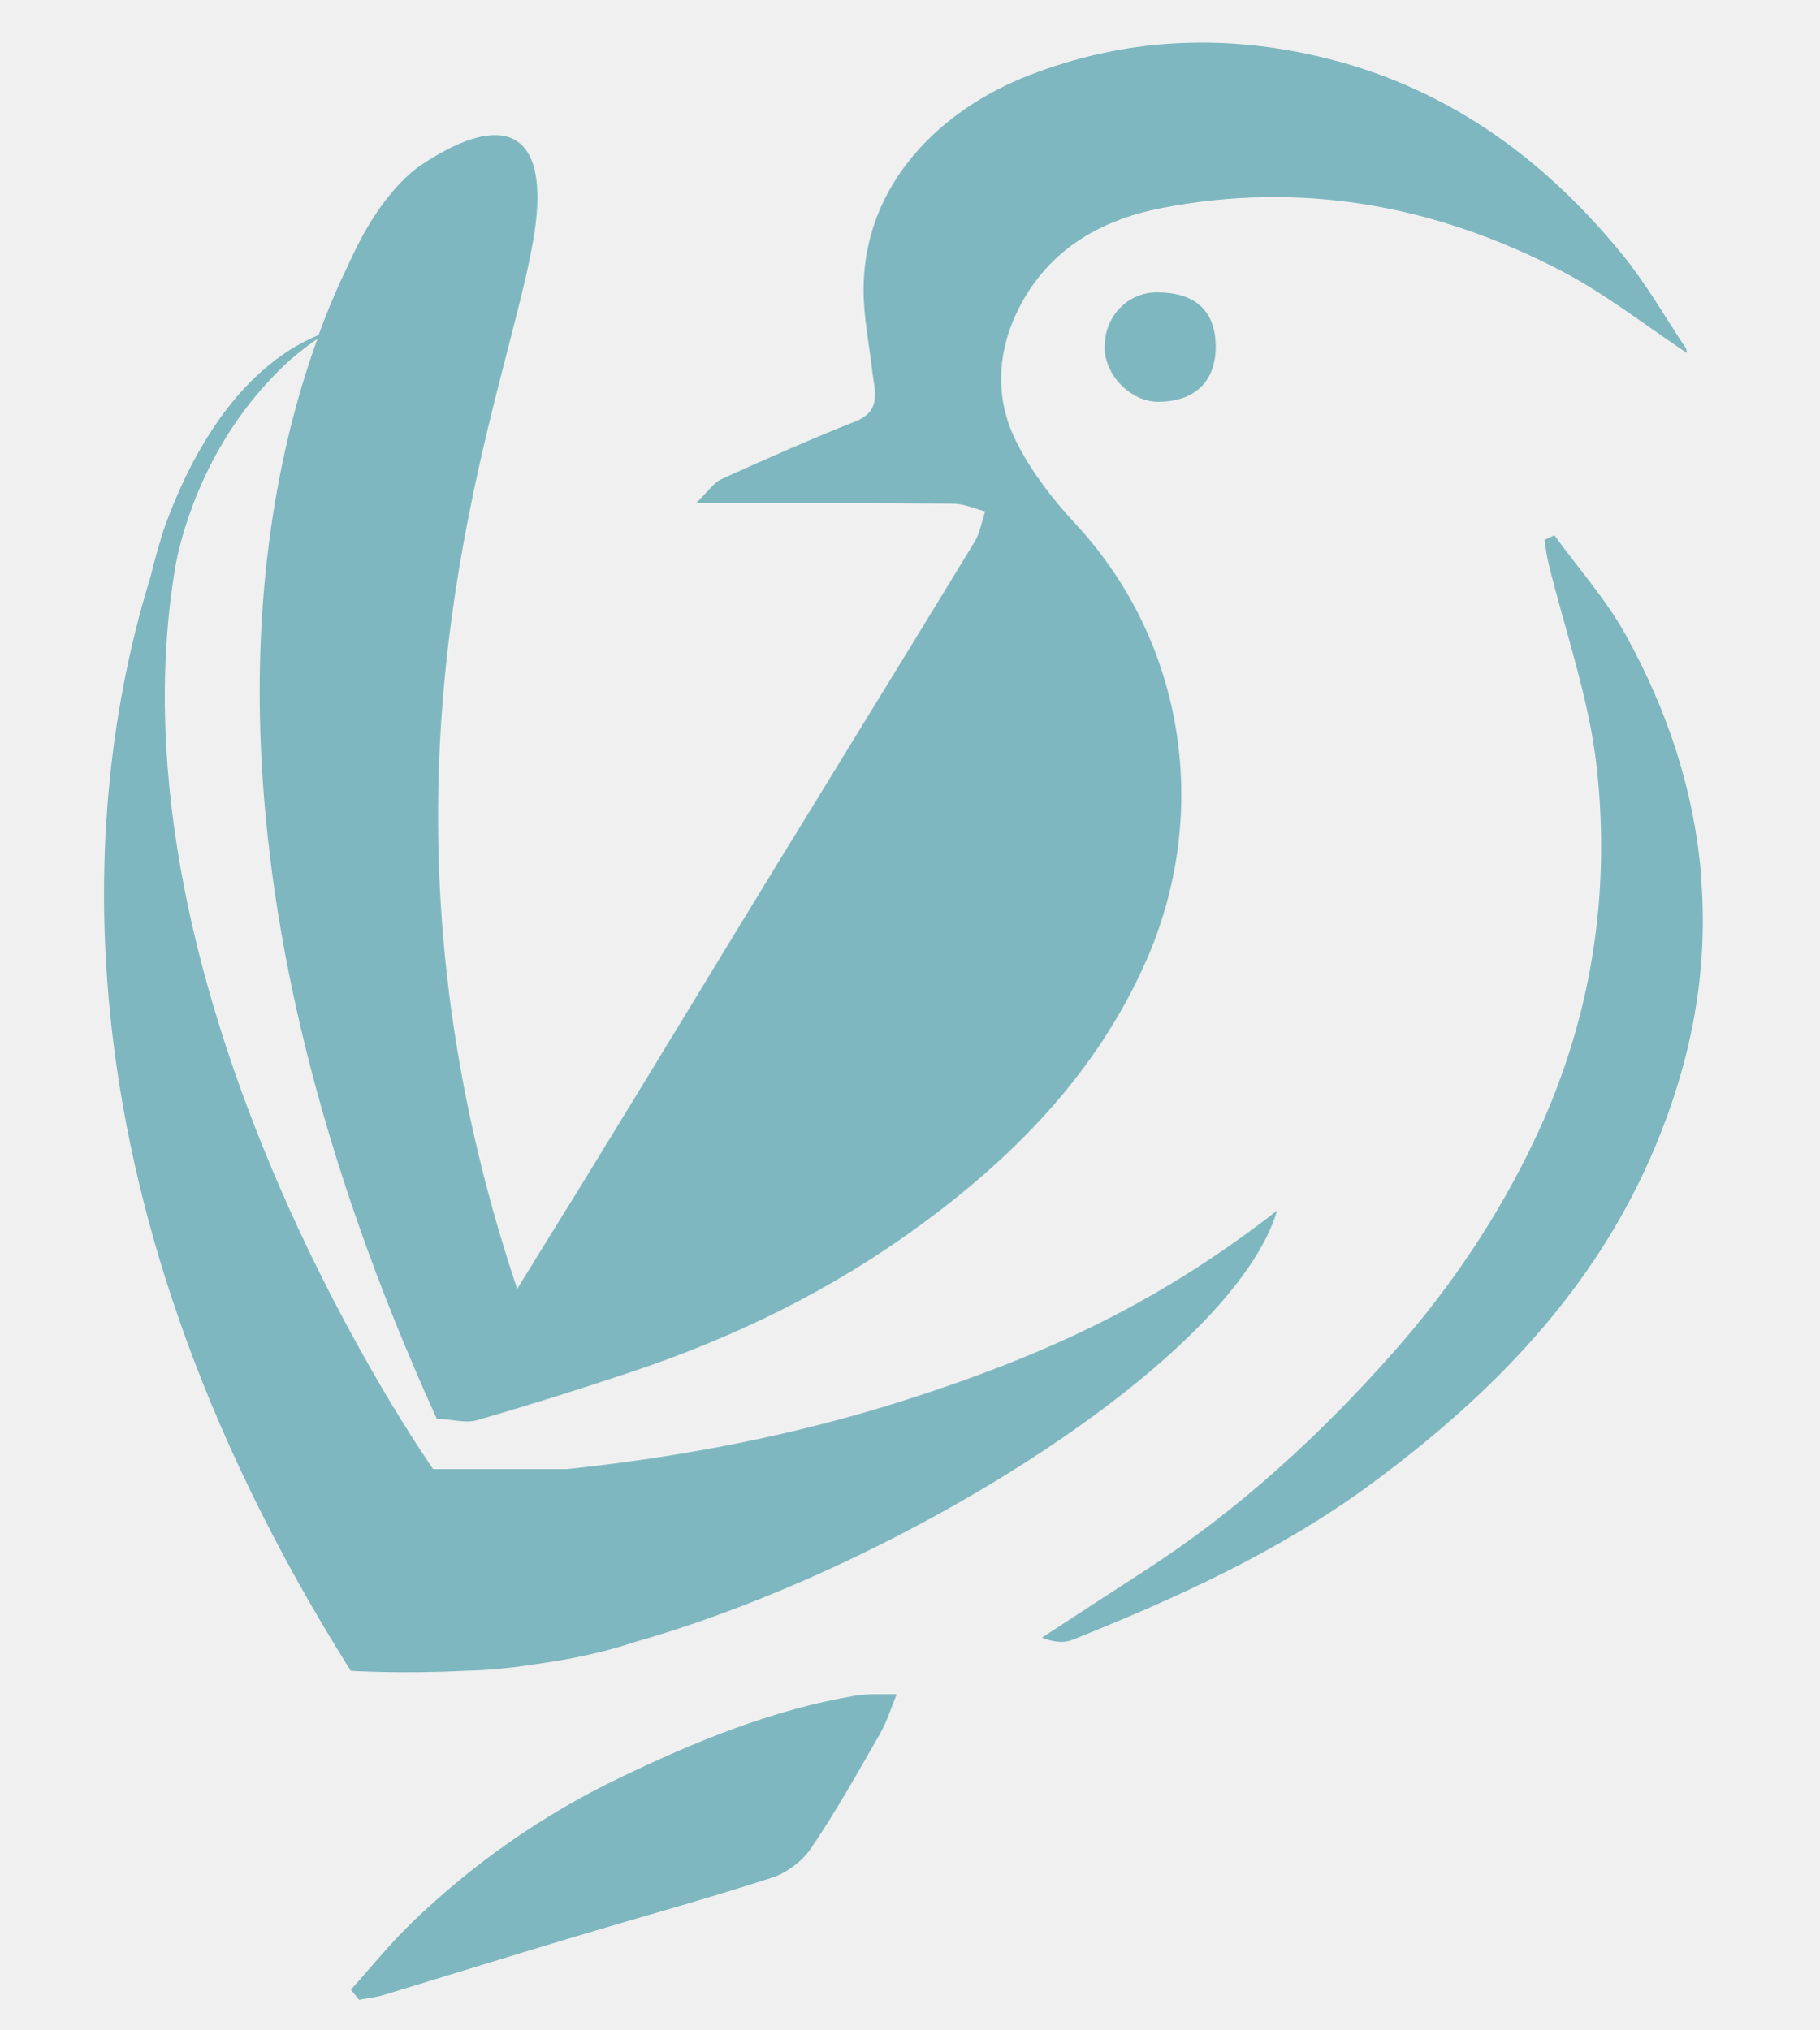
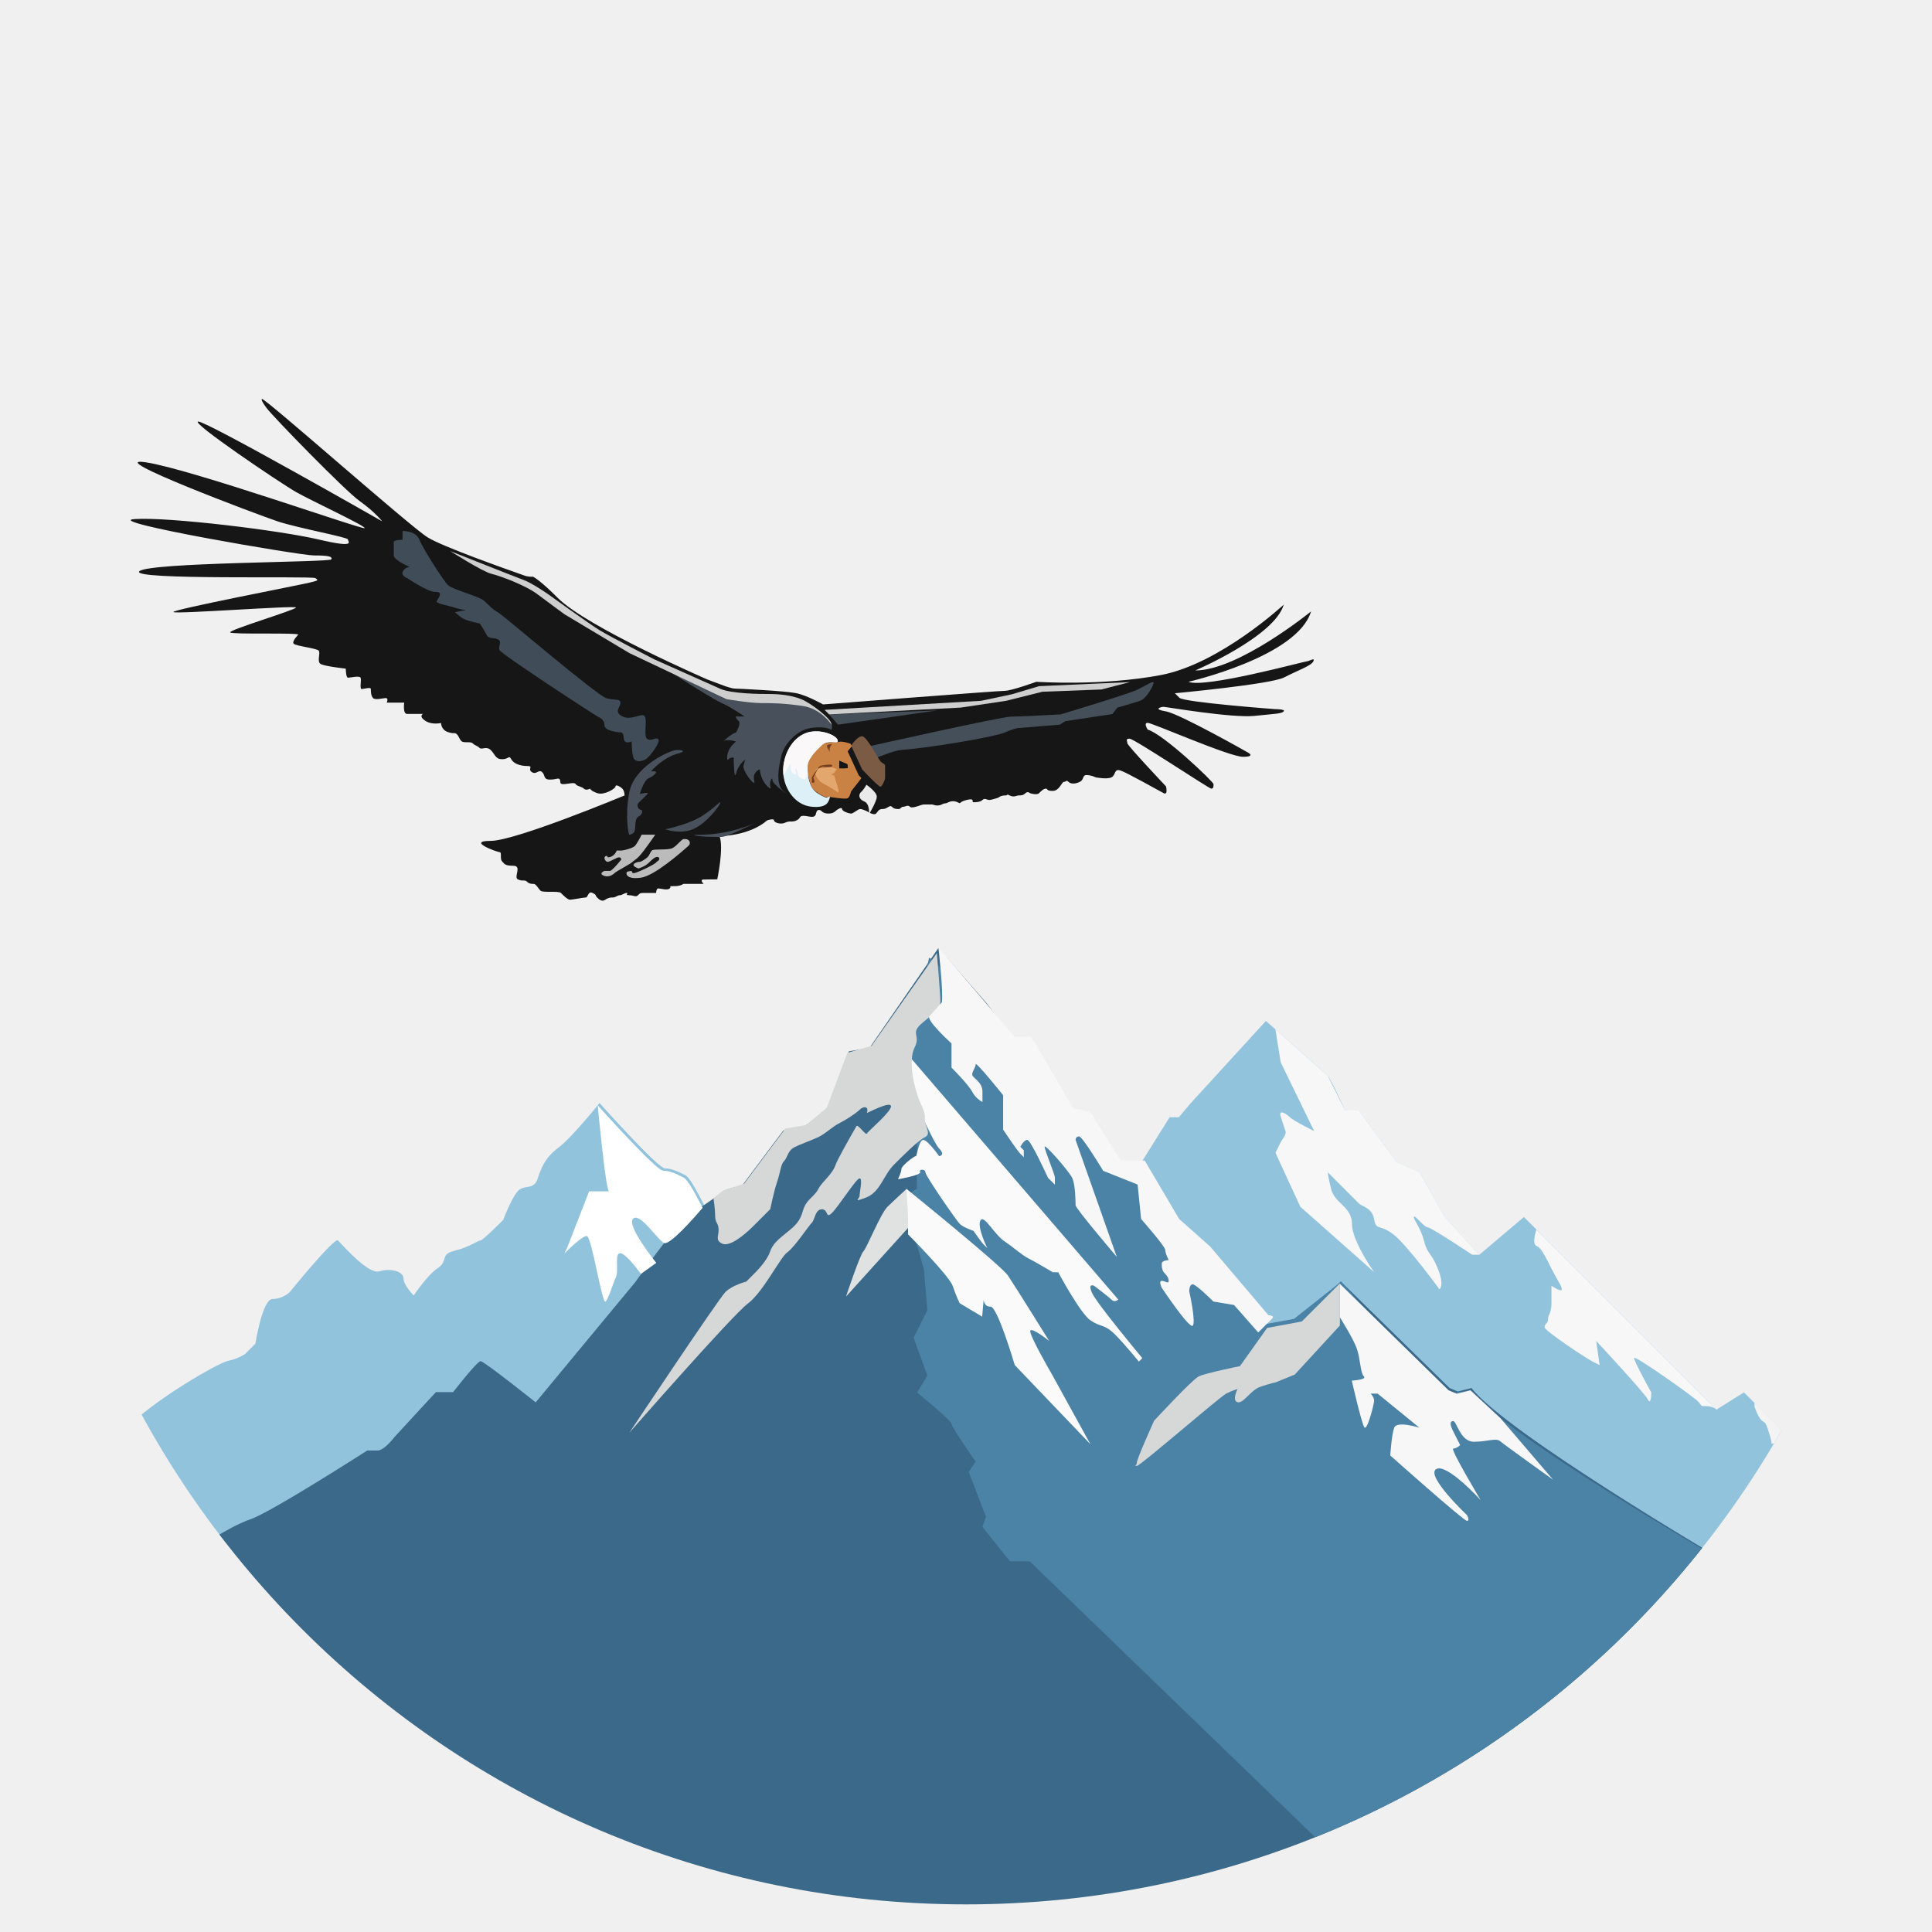
- <svg xmlns="http://www.w3.org/2000/svg" viewBox="190 80 130 145">
-   <g fill="#7eb7c0">
-     <path d="M311.57,142.85c-.48-6.26-2.42-12.07-5.42-17.49-1.4-2.53-3.38-4.75-5.09-7.11-.24.11-.48.22-.71.33.09.54.15,1.1.28,1.63,1.18,4.85,2.9,9.65,3.45,14.57,1.02,9.16-.39,18.11-4.36,26.51-2.61,5.54-6,10.61-10.05,15.21-5.29,6-11.13,11.38-17.88,15.74-2.45,1.58-4.89,3.18-7.34,4.78.81.33,1.57.41,2.2.15,7.51-3.02,14.85-6.35,21.41-11.2,8.65-6.4,15.94-13.87,20.18-23.98,2.58-6.14,3.82-12.45,3.31-19.13Z" />
-     <path d="M251.09,201.17c-5.95,1.01-11.48,3.3-16.86,5.89-5.45,2.62-10.41,6.09-14.78,10.3-1.56,1.5-2.93,3.21-4.38,4.82.2.24.39.48.59.72.6-.12,1.22-.18,1.81-.36,4.48-1.36,8.95-2.75,13.44-4.1,4.73-1.42,9.5-2.73,14.2-4.25,1.07-.34,2.19-1.17,2.82-2.09,1.79-2.65,3.36-5.44,4.95-8.22.5-.88.8-1.87,1.19-2.82-.99.03-2-.06-2.96.11Z" />
-     <path d="M268.92,104.89c.06,2,1.92,3.84,3.86,3.82,2.64-.02,4.13-1.5,4.08-4.06-.05-2.45-1.47-3.74-4.14-3.76-2.17-.02-3.86,1.76-3.79,4Z" />
-     <path d="M310.47,104.91c-1.52-2.28-2.88-4.68-4.61-6.79-5.72-6.99-12.75-12.03-21.7-14.1-7.02-1.62-13.88-1.26-20.64,1.36-6.22,2.41-11.8,7.7-11.82,15.29,0,1.97.4,3.94.63,5.91.17,1.39.68,2.78-1.23,3.54-3.22,1.28-6.39,2.68-9.54,4.11-.58.26-.98.9-1.83,1.73,6.57,0,12.47-.02,18.37.03.76,0,1.53.36,2.29.55-.25.74-.37,1.55-.77,2.2-4.74,7.79-9.53,15.55-14.29,23.33-4.58,7.49-9.12,15.01-13.72,22.49-1.54,2.5-3.09,5-4.66,7.54-10.16-30.29-4.22-53.37-.66-67.19,1.04-4.05,1.87-7.25,2.06-9.69.22-2.83-.34-4.61-1.67-5.28-1.9-.96-4.9.68-6.88,2.05-1,.77-2.76,2.48-4.41,5.86-.18.36-.35.73-.52,1.1-.68,1.39-1.4,3.05-2.11,4.99-6.05,2.51-9.4,9.23-11.04,13.84-.33,1.02-.65,2.15-.96,3.41-4.56,14.75-7.87,43,14.3,78.2,0,0,3.55.24,8.15,0,1.62-.03,3.36-.2,5.18-.49,2.38-.33,4.79-.83,6.98-1.57,0,0,0,0,0,0,19.03-5.4,42.73-20.26,45.88-30.83-8.81,6.9-17.31,10.59-26.64,13.57-7.84,2.5-15.92,4.05-24.12,4.91h-9.54s-23.77-33.68-18.38-64.73c.49-2.47,2.31-9.23,8.17-14.54.77-.66,1.43-1.15,1.94-1.5-4.82,13.3-8.78,39.09,8.52,77.16,1.13.06,2.06.34,2.85.12,3.63-1.04,7.23-2.18,10.81-3.37,7.54-2.5,14.61-5.94,21.03-10.67,6.76-4.98,12.45-10.85,15.93-18.63,4.67-10.42,3.01-22.79-4.99-31.4-1.64-1.76-3.16-3.75-4.23-5.88-1.46-2.92-1.4-6.1,0-9.11,2.05-4.39,5.81-6.66,10.33-7.55,10.03-1.97,19.59-.22,28.58,4.45,3.19,1.66,6.06,3.93,9,5.88,0,.05.03-.15-.05-.28Z" />
+ <svg xmlns="http://www.w3.org/2000/svg" id="Capa_1" data-name="Capa 1" viewBox="0 0 128 128">
+   <defs>
+     <style>
+       .cls-1 {
+         fill: #fafafa;
+       }
+ 
+       .cls-2 {
+         fill: #f8f7f7;
+       }
+ 
+       .cls-3 {
+         fill: #cfcece;
+       }
+ 
+       .cls-4 {
+         fill: #141414;
+       }
+ 
+       .cls-5 {
+         fill: #fff;
+       }
+ 
+       .cls-6 {
+         fill: #49515c;
+       }
+ 
+       .cls-7 {
+         fill: #e3a66d;
+       }
+ 
+       .cls-7, .cls-8, .cls-9, .cls-10, .cls-11, .cls-12, .cls-13, .cls-14, .cls-15, .cls-16 {
+         isolation: isolate;
+       }
+ 
+       .cls-8 {
+         fill: #3b698a;
+       }
+ 
+       .cls-17 {
+         fill: none;
+       }
+ 
+       .cls-9 {
+         fill: #7b5b43;
+       }
+ 
+       .cls-10, .cls-18 {
+         fill: #743e20;
+       }
+ 
+       .cls-11 {
+         fill: #c98144;
+       }
+ 
+       .cls-19 {
+         fill: #eaeaea;
+       }
+ 
+       .cls-20 {
+         fill: #d6d7d7;
+       }
+ 
+       .cls-21 {
+         fill: #454f5a;
+       }
+ 
+       .cls-22 {
+         fill: #404d58;
+       }
+ 
+       .cls-13 {
+         fill: #4b83a7;
+       }
+ 
+       .cls-23 {
+         fill: #e0e2e1;
+       }
+ 
+       .cls-24 {
+         fill: #faf8f8;
+       }
+ 
+       .cls-14 {
+         fill: #92c3dc;
+       }
+ 
+       .cls-15 {
+         fill: #47505b;
+       }
+ 
+       .cls-25 {
+         fill: #ddf0f7;
+       }
+ 
+       .cls-26 {
+         fill: #161617;
+       }
+ 
+       .cls-27 {
+         fill: #bcbbbb;
+       }
+ 
+       .cls-28 {
+         clip-path: url(#clippath);
+       }
+ 
+       .cls-29 {
+         fill: #f4f3f4;
+       }
+ 
+       .cls-16 {
+         fill: #414c5c;
+       }
+     </style>
+     <clipPath id="clippath">
+       <circle class="cls-17" cx="64" cy="64" r="62.17" />
+     </clipPath>
+   </defs>
+   <g>
+     <path class="cls-16" d="M39.24,53.98s-6.22,1.73-6.17,2.02c.06.35.25.58.53.47s5.64-2.48,5.64-2.48Z" />
+     <path class="cls-16" d="M39.45,54.39s-5.69,2.29-5.7,2.5-.13.43.38.32,5.32-2.82,5.32-2.82Z" />
+     <path class="cls-16" d="M39.45,54.94l-4.57,2.55s-.21.64,0,.58,4.57-3.13,4.57-3.13Z" />
+     <path class="cls-16" d="M39.54,55.81s-3.7,2.44-3.7,2.54-.15.4.15.4,3.55-2.94,3.55-2.94Z" />
+     <path class="cls-16" d="M46.36,56.05s-.75,1.84-.75,2.05.38.08.38.08l.38-2.13Z" />
+     <path class="cls-16" d="M47.1,56.05s-.58,1.8-.43,1.8.26.3.43,0,0-1.8,0-1.8Z" />
+     <g>
+       <path class="cls-26" d="M35.31,38.22c-.19-.01-.39-.02-.57-.09-1.42-.5-5.43-1.92-6.41-2.53-1.2-.75-10.52-9.02-10.97-9.17,0,0-.15,0,.3.6s5.18,5.46,6.16,6.16c1.05.75,1.5,1.35,1.5,1.35,0,0-11.58-6.61-12.18-6.61s5.41,4.06,6.46,4.66c1.05.6,4.62,2.25,4.56,2.4s-11.48-3.9-14.49-4.36c-3.01-.45,7.37,3.46,8.72,3.91,1.35.45,4.66,1.05,4.66,1.2s.6.6-1.95,0c-2.56-.6-9.92-1.5-12.18-1.35-2.25.15,10.97,2.41,11.88,2.41s1.25.06,1.15.26-12.12.19-12.72.79c-.6.6,11.44.3,11.66.45s.22.15-.38.3-9.17,1.8-9.02,1.95,8.12-.45,8.12-.3-4.51,1.5-4.36,1.65,4.51,0,4.51.15c0,0-.45.45-.3.6s1.5.3,1.65.45-.15.75.15.9,1.65.3,1.65.3c0,0,0,.6.15.6s.76-.15.83,0-.08.75.07.75.61-.15.61,0,0,.45.15.6.64,0,.84,0,.06.3.06.3h1.16s-.11.75.19.75h1.05s-.3.15.15.45,1.05.15,1.05.15c0,0,0,.45.45.6s.45,0,.6.15.15.3.3.45.6,0,.75.15.3.15.45.3.45-.15.75.15.3.6.75.6.44-.3.6,0,.61.45,1.06.45,0,.19.3.4.45-.2.68,0,.07.5.52.5.58-.15.66,0-.06.3.24.3.72-.15.81,0,.39.15.54.3.42,0,.42,0c0,0,.03.15.48.3s1.2-.3,1.2-.45.3,0,.45.15.15.45.15.45c0,0-7.22,3.01-8.87,3.01s.45.75.6.75,0,.45.15.6.15.3.75.3,0,.75.3.9.45,0,.6.15.3.15.45.15.3.3.45.45,1.2,0,1.35.15.45.45.6.45.9-.15,1.05-.15.15-.45.45-.3.15.15.3.3.32.3.54.15.37-.15.52-.15.3-.15.45-.15.3-.15.45-.15-.15.15.15.15.45.15.6,0,.15-.15.45-.15h.75s0-.3.15-.3.6.15.75,0-.15-.15.3-.15.6-.15.6-.15h1.35s-.3-.28,0-.29.9-.01.9-.01c0,0,.45-2.1.15-2.86,0,0,1.95,0,3.16-1.05,0,0,.45-.15.45,0s.45.3.75.15.45,0,.75-.15.15-.3.45-.3c.38,0,.76.24.84-.18.04-.22.21-.28.37-.12q.15.15.45.15t.45-.15c.15-.15.45-.3.45-.15s.45.3.6.3.45-.3.6-.3.45.15.45.15c0,0,.45.3.6.15s.15-.3.45-.3.45-.3.6-.15.3.15.45.15.15-.15.3-.15.3-.15.45,0,.75-.15.9-.15h.6s.3.15.6,0,.15,0,.45-.15c.19-.09.41-.09.6,0,.3.15,0,0,.6-.15s.3.15.45.15.45,0,.6-.15.3,0,.45,0,.6-.15.6-.15c0,0,.15-.15.45-.15s0-.15.3,0,.45,0,.6,0,.3,0,.45-.15.3,0,.3,0c0,0,.45.15.6,0s.3-.3.45-.3,0,.15.45.15.6-.6.75-.6.15-.15.3,0,.45.15.75,0,.15-.45.45-.45.6.15.6.15c0,0,.75.15,1.05,0s.15-.6.6-.45,2.56,1.35,2.86,1.5.15-.45.15-.45c0,0-2.56-2.71-2.56-2.86s-.15-.3.15-.3,5.26,3.31,5.41,3.31.15-.15.15-.3-3.31-3.31-4.36-3.61c0,0-.3-.45,0-.45s5.41,2.25,6.31,2.25.3-.3.3-.3c0,0-4.51-2.56-5.41-2.71-.9-.15-.3-.3-.15-.3s4.51.75,6.01.6c1.5-.15,1.8-.15,1.95-.3s-.6-.15-.6-.15c0,0-6.01-.45-6.31-.75l-.3-.3s6.35-.59,7.24-1.05c.88-.46,1.78-.76,1.93-1.06.15-.3-.3,0-.45,0s-6.76,1.8-7.82,1.35c0,0,7.22-1.65,8.12-4.66,0,0-4.81,3.91-7.67,3.91,0,0,5.26-2.25,5.86-4.36,0,0-4.21,3.91-8.12,4.66-3.91.75-8.27.45-8.27.45,0,0-1.65.6-2.1.6s-12.03.9-12.03.9c0,0-1.05-.6-1.8-.75s-3.91-.3-4.06-.3-.6-.15-.6-.15l-1.2-.45s-7.97-3.46-9.92-5.41c-1.05-1.05-1.6-1.43-1.74-1.44Z" />
+       <path class="cls-22" d="M26.67,35.75v-.57s.87-.03,1.11.57c.24.6,1.59,2.71,1.89,3.01s2.1.75,2.41,1.05.6.6.9.75,6.61,5.56,7.22,5.71.9,0,.9.3-.45.6.15.9c.6.3,1.29-.3,1.47,0s-.12,1.35.18,1.5.52-.15.71,0-.56,1.2-.86,1.35-.52.15-.71,0-.19-1.2-.19-1.2c0,0-.3.15-.45,0s0-.6-.3-.6-1.05-.15-1.05-.45-.15-.45-.45-.6-6.41-4.15-6.51-4.4.2-.56-.1-.71-.6,0-.75-.3-.45-.75-.45-.75c0,0-.75-.15-1.05-.3s-.6-.45-.6-.45l.75-.15s-.3,0-.75-.15-1.32-.27-1.2-.45c.3-.45.3-.6-.15-.6s-1.8-.9-1.8-.9c0,0-.45-.16-.3-.45s.45-.3.45-.3c0,0-1.05-.45-1.05-.75v-.9c0-.15.6-.15.6-.15Z" />
+       <g id="piernas" class="cls-12">
+         <path class="cls-6" d="M41.7,55.3s.15,0,.3-.15,0-.9.3-1.05.3-.45.15-.45-.3-.3-.15-.45l.6-.6c.15-.15-.51,0-.51,0,0,0,.25-.9.6-1.05s.65-.45.35-.45h-.21s.8-.94,1.86-1.2c.6-.15,0-.3-.45-.15s-2.56,1.09-2.86,2.8c-.3,1.71,0,2.76,0,2.76Z" />
+         <path class="cls-6" d="M44.08,54.94s1.63-.32,2.56-.96,1.08-.94,1.08-.79-.93,1.39-1.82,1.75c-.89.36-1.82,0-1.82,0Z" />
+         <path class="cls-6" d="M45.99,55.3s1.88.15,3.98-.75c0,0-1.78.9-2.17.9s-1.74,0-1.81-.15Z" />
+       </g>
+       <path id="lomo" class="cls-15" d="M55.09,48.37s-.31-.29-1.36-.14-1.8,1.2-1.95,1.8-.46,1.95.15,2.41-.75-.45-.75-.75-.26.15-.13.45-.64-.23-.71-1.17c0,0-.52.17-.37.74s-.81-.63-.71-1l.11-.38s-.45.3-.6.9-.16-1.05-.16-1.05c0,0-.29,0-.37.15s-.23-.6.52-1.2c0,0-.68-.23-.87.03,0,0,.44-.49.88-.64,0,0,.35-.6.17-.75s-.2-.3-.2-.3h.59s-.96-.66-1.45-.86-2.89-1.7-3.19-1.93,4.36,1.62,4.36,1.62l3.46.11s3.01.9,2.57,1.94Z" />
+       <g>
+         <path class="cls-25" d="M54.76,52.84s.29-.15.22,0-.07.75-1.27.6c-.86-.11-1.49-.83-1.73-1.68-.09-.33-.12-.69-.08-1.03.15-1.2.9-2.1,1.8-2.25s1.8.3,1.8.6-.6-.15-1.05.3-.97.9-.94,1.58c.03.68.18,1.28.64,1.58.45.3.6.3.6.3Z" />
+         <path class="cls-24" d="M52.36,50.61s-.05.53.26.68-.08-.53.11-.34c.19.19.04.34.19.49s.45.3.45.15c0-.08.1-.21.18-.31-.01-.1-.02-.2-.03-.31-.03-.68.48-1.12.94-1.58s1.05,0,1.05-.3-.9-.75-1.8-.6c-.9.15-1.65,1.05-1.8,2.25-.03.21-.02.43,0,.65l.45-.79Z" />
+       </g>
+       <g id="ala_der" data-name="ala der" class="cls-12">
+         <path class="cls-21" d="M57.64,49.43s8.72-1.95,9.32-1.95,3.31-.15,3.31-.15c0,0,4.51-1.35,5.11-1.65s1.05-.6,1.05-.45-.45,1.05-.9,1.2-1.5.45-1.5.45l-.33.43-3.13.47-.35.23-2.8.23s-.41.08-.8.27c-.7.33-5.36,1.08-6.88,1.17-.48.03-1.64.51-1.64.51l-.45-.75Z" />
+         <polygon class="cls-21" points="55.52 48.01 62.08 47.07 54.93 47.33 55.52 48.01" />
+       </g>
+       <path class="cls-3" d="M29.83,36.51s4.3,1.71,4.85,1.91c.56.2,1.61.93,1.61.93,0,0,2.72,1.97,3.46,2.42.75.45,3.59,1.91,3.59,1.91,0,0,3.62,1.61,4.37,1.95s2.71.35,3.31.35,1.41.08,2.06.34c.65.26,2.02,1.31,2.01,1.69,0,0-.68-1.06-1.92-1.24s-1.99-.19-2.75-.19-2.29-.26-2.29-.26l-6.43-3.05-4.28-2.56s-.98-.71-1.8-1.33-2.48-1.22-3.08-1.37-2.71-1.5-2.71-1.5Z" />
+       <polygon id="Iluminación" class="cls-3" points="54.63 47.03 65 46.43 67.03 46 68.84 45.46 74.86 45.19 72.97 45.68 69.06 45.83 66.66 46.43 63.65 46.88 54.93 47.33 54.63 47.03" />
+       <path class="cls-19" d="M57.4,51.99s.69.47.69.79-.52,1.17-.52,1.17c0,0,.08-.69-.31-.85s-.39-.47-.21-.63.35-.47.35-.47Z" />
+       <path class="cls-9" d="M56.39,49.4s.41-.63.73-.62,1.07,1.52,1.22,1.67.3.15.3.3v.79c0,.11-.19.59-.32.58s-1.2-1.14-1.2-1.14l-.73-1.58Z" />
+       <path class="cls-11" d="M56.34,49.27s-.63-.23-.86-.09c0,0-.78-.03-.95.13s-.97.85-1.02,1.41c-.05.56.19,1.38.37,1.57s.74.54.84.52.21,0,.23-.01,1.07.18,1.22.08.21-.44.21-.44l.61-.78.08-.11-.18-.19-.73-1.58.28-.35-.09-.15Z" />
+       <g>
+         <path class="cls-4" d="M55.61,50.41v.49s.58.03.56-.04-.03-.22-.03-.22l-.53-.23Z" />
+         <path class="cls-4" d="M55.61,50.41v.49s.14,0,.28,0c.15,0,.29,0,.28-.05-.03-.07-.03-.22-.03-.22l-.53-.23h0Z" />
+       </g>
+       <path class="cls-7" d="M54.18,50.86s-.28.21-.13.51.3.45.6.6.75.45.75.45c0,0,.16.15.16,0s-.3-1.05-.3-1.05l-.19-.04.19-.12.18-.25s-.38-.21-.66-.12-.6.03-.6.03Z" />
+       <path class="cls-10" d="M54.48,50.79s.63.11.66-.06-.78,0-.78,0c0,0-.14.11-.2.2s-.41.57-.38.63,0,.28,0,.28c0,0,.18.08.18-.07s-.08-.23-.08-.23l.3-.6.3-.15Z" />
+       <path class="cls-18" d="M55.14,49.3s-.14.12-.17.28.06.26.06.26c0,0-.24-.26-.24-.41s.35-.13.35-.13Z" />
+     </g>
+     <g id="patas">
+       <path class="cls-27" d="M43.36,55.3h-.85s-.3.6-.45.75-.75.3-.9.3h-.3s-.15.45-.6.45c0,0,0-.15-.15-.07s0,.37.15.37.6-.3.75-.3.15.15.15.15c0,0-.6.75-.75.75s-.43,0-.36,0c0,0-.39.15-.09.3s.6,0,.75-.15,1.05-.6,1.2-.75.3-.15.75-.75.75-1.05.75-1.05" />
+       <path class="cls-27" d="M45.51,55.61c.2.04.26.29.11.42-.51.46-2.27,2-3.16,2.12-1.05.15-1.02-.36-.89-.4s.28-.05.28-.05c0,0,0,.15.15.15s1.48-.61,1.5-.75c0,0,.3-.15.13-.3-.1-.08-.3.02-.51.23s-.37.36-.82.51c0,0-.45-.15-.3-.3s.45-.15.45-.15c0,0,.3-.15.45-.3s.15-.3.3-.45c.11-.11,1.05,0,1.35-.15s.6-.6.75-.6c.05,0,.12,0,.2.01Z" />
+     </g>
  </g>
+   <g class="cls-28">
+     <path class="cls-14" d="M8.21,94.78c1.99-2.08,6.32-4.51,6.89-4.62.71-.14,1.14-.46,1.14-.46l.68-.68s.46-2.96,1.14-2.96,1.14-.46,1.14-.46c0,0,2.96-3.65,3.19-3.42.05.05.19.2.38.4.62.66,1.79,1.82,2.36,1.65.74-.23,1.6,0,1.6.46s.68,1.14.68,1.14c0,0,.91-1.37,1.6-1.82s.13-.91,1.09-1.14,1.6-.7,1.74-.69,1.5-1.36,1.5-1.36c0,0,.68-1.82,1.14-2.05s.91,0,1.14-.68.46-1.37,1.37-2.05c.91-.68,2.73-2.96,2.73-2.96,0,0,3.87,4.33,4.33,4.33s.91.23,1.37.46,1.82,3.19,1.82,3.19l-7.06,18-14.13,4.1-13.74-1.2-1.62-2.63-.6-1.01-.62-1.11-.56-1.05-.69-1.37Z" />
+     <path class="cls-14" d="M75.21,77.67l2.28-3.65h.61l.77-.91,5-5.47s3.87,3.42,4.1,3.65,1.14,2.28,1.14,2.28h.91l2.51,3.42,1.52.68,1.67,2.96,2.28,2.51,2.96-2.51,12.76,12.76,1.82-1.14,3.61,3.61-1.59,2.92-1.45,2.4-1.37,1.98-42.63.03,3.1-25.52Z" />
+     <path class="cls-8" d="M13.74,103.9l1.14,1.52,3.37,4.37,4.15,3.97c1.1,1.28,3.28,2.91,4.73,3.78l6.19,4.32,5.92,2.36,8.26,3.73,7.94,1.43,7.95.48,6.94-.45,7.57-1.34,7.5-2.09,4.19-1.82,24.54-20.81s-14.36-8.43-16.64-11.39l-.91.23-.54-.23-7.21-7.06-2.51,2.51-1.83.33-.48.09-1.94-2.92-1.67-1.82-2.05-1.82-2.28-3.87h-1.59s-1.83-2.51-1.83-2.96-.91-.46-.91-.46h-.38l-2.81-4.79h-1.11l-2.08-2.73-3.19-3.65-4.56,6.61-1.37.23-1.37,3.87s-1.37.91-1.6,1.14-1.37.23-1.37.23l-2.73,3.65s-1.14.23-1.37.46-1.6,1.14-2.28,1.6c-.68.46-3.42,4.33-3.42,4.33l-6.61,7.98s-3.42-2.73-3.65-2.73-1.82,2.05-1.82,2.05h-1.14l-2.73,2.96s-.68.91-1.14.91h-.68s-6.38,4.1-7.75,4.56c-1.37.46-3.75,2.07-3.75,2.07l.88,1.2Z" />
+     <path class="cls-13" d="M113.19,102.87c-2.25-1.34-13.71-8.08-15.77-10.76l-1.69.26-.54-.23-6.34-7.23-3.12,2.47-1.55.28-.76.15-2.2-2.73-1.67-1.82-2.05-1.82-2.05-3.87h-1.82s-1.6-2.28-1.6-2.73-1.14-.68-1.14-.68l-.18.09-2.81-4.79-1.31-.09-2.08-2.73-2.63-3.01-.33-.18-.34,1.59.46,1.67-1.6,1.87v2.12l-.23,2.44.91,2.33v3.28l-.91.58,1.37,4.75.23,2.73-.91,1.82.91,2.51-.68,1.12s2.28,1.85,2.28,2.07,1.6,2.51,1.6,2.51l-.46.68,1.14,2.96-.23.68,1.82,2.28h1.31l21.74,21.01,6.83-3.65,5.48-3.8,4.36-3.71,5.1-5.37,3.26-4.4-1.79-.63Z" />
+     <path class="cls-2" d="M101.79,81.46s-.32.94,0,1.08.54.6,1,1.51.68,1.14.68,1.37-.68-.23-.68-.23v1.14c0,.68-.23.77-.23,1.07s-.23.3-.23.53,2.73,2.05,3.19,2.28l.46.23-.23-1.6s3.19,3.42,3.42,3.87c.23.46.23-.46.23-.46,0,0-1.14-2.05-1.14-2.28s3.89,2.53,4.22,2.86.11.33.56.33.68.23.68.23l-11.94-11.94Z" />
+     <path class="cls-29" d="M116.23,93.17s.23.68.46.91.23,0,.46.68c.23.68.23.91.23.91,0,0,.68-.23.91-.23h.46l-2.51-2.51v.23Z" />
+     <path class="cls-2" d="M84.5,68.2l.35,2.18,2.22,4.56s-1.37-.68-1.6-.91-.78-.58-.62-.06.24.74.32.97-.25.58-.32.74-.35.69-.35.69l1.65,3.58,4.89,4.33s-1.47-2.05-1.47-3.19-1.14-1.37-1.37-2.28c-.23-.91-.23-1.14-.23-1.14l2.05,2.05c.23.23.89.3,1.02,1.06.12.76.35.3,1.26.99s3.07,3.65,3.07,3.65c0,0,.35-.23-.11-1.37-.46-1.14-.68-.91-.91-1.82s-.68-1.37-.68-1.6.68.68.91.68,2.96,1.82,2.96,1.82h.46l-2.28-2.51-1.67-2.96-1.52-.68-2.51-3.42h-.91l-1.14-2.28-3.47-3.09Z" />
+     <path class="cls-5" d="M39.03,78.93l-1.42,3.65-.21.46s1.14-1.16,1.47-1.15c.33,0,1.02,4.57,1.25,4.34.23-.23.46-1.14.68-1.6s-.11-1.6.29-1.6,1.37,1.37,1.37,1.37l1.02-.73s-1.99-2.46-1.54-2.92,1.6,1.37,2.05,1.6c.37.18,1.95-1.61,2.56-2.33-.43-.85-.99-1.87-1.25-2-.46-.23-.91-.46-1.37-.46s-4.33-4.33-4.33-4.33c0,0,.51,5.47.74,5.7h-1.32Z" />
+     <path class="cls-1" d="M60.17,69.93v1.94s1.6,3.76,2.05,4.22,0,.51,0,.51c0,0-.82-1.17-1.09-1.07s-.4,1.13-.45,1.07-.96.63-.96.85-.23.68-.23.68c0,0,1.57-.27,1.47-.48s.35-.21.35.02,2.05,3.19,2.28,3.42.91.46.91.46c0,0,.46.68.68.91l.23.23s-.68-1.37-.46-1.82c.23-.46.91.91,1.6,1.37.68.46,1.14.91,1.6,1.14.46.23,1.6.91,1.6.91h.36s1.46,2.73,2.14,3.19c.68.46.91.23,1.6.91.68.68,1.6,1.82,1.6,1.82l.23-.23s-3.02-3.62-3.33-4.32.14-.47.14-.47c0,0,.91.68,1.14.91s.46,0,.46,0l-13.9-16.18Z" />
+     <path class="cls-23" d="M56.07,85.88l4.33-4.79-.34-2.32s-.8.73-1.26,1.18-1.37,2.73-1.6,2.96-1.14,2.96-1.14,2.96Z" />
+     <path class="cls-20" d="M47.27,79.37s.11.74.11,1.2.23.46.23.91-.23.68.23.91c.46.23,1.37-.46,2.05-1.14.68-.68,1.14-1.14,1.14-1.14,0,0,.23-1.14.46-1.82.23-.68.23-1.14.46-1.37.23-.23.23-.68.68-.91s1.14-.46,1.6-.68.91-.68,1.37-.91,1.14-.68,1.37-.91.62-.23.46.23c0,.02,1.55-.81,1.6-.46s-1.49,1.64-1.6,1.82c-.08.14-.59-.65-.69-.49-.55.96-1.27,2.24-1.37,2.54-.23.68-.91,1.14-1.14,1.6s-.68.68-.91,1.14-.13.9-.98,1.59-1.14.92-1.34,1.49-.87,1.25-.99,1.37-.57.57-.57.57c0,0-.91.23-1.37.68s-6.38,9.34-6.38,9.34c0,0,6.81-7.78,7.85-8.56,1.04-.78,2.14-3.06,2.62-3.4s1.38-1.71,1.61-1.94.23-.91.68-.91.23.68.68.23,1.6-2.28,1.82-2.28,0,.91,0,1.14-.5.48.43.13c.94-.36,1.16-1.5,1.85-2.18.68-.68,1.6-1.6,2.05-1.82s0-.7,0-1.15,0-.44-.35-1.24c-.34-.8-.79-2.62-.34-3.54.46-.91-.39-.91.6-1.71.99-.8,1.11-.91,1.11-1.37s-.23-3.19-.23-3.19l-4.33,6.15-1.6.46-1.37,3.65-1.37,1.14-1.37.23-2.73,3.65-1.37.46-.68.51Z" />
+     <path class="cls-1" d="M60.06,78.77s6.26,5.06,6.72,5.74,2.73,4.33,2.73,4.33c0,0-1.13-.91-1.25-.68s1.47,2.96,1.47,2.96l2.51,4.56-5.01-5.24s-1.14-3.87-1.6-3.87-.46-.46-.46-.46l-.1,1.12-1.49-.89s-.23-.46-.46-1.14-2.96-3.42-2.96-3.42v-1.14c0-.46-.11-1.87-.11-1.87Z" />
+     <path class="cls-2" d="M88.76,85.04v2.22s.91,1.43,1.14,2.11c.23.68.23,1.6.46,1.82s-.8.28-.8.28c0,0,.64,2.81.83,3.09s.65-1.55.65-1.77-.23-.46-.23-.46h.46l2.77,2.26s-1.49-.48-1.67,0-.26,1.84-.26,1.84c0,0,4.86,4.33,5.08,4.33s0-.38,0-.38c0,0-2.73-2.58-2.05-3.04s2.96,2.05,2.96,2.05c0,0-2.05-3.42-1.82-3.42s.46-.23.46-.23c0,0-.23-.46-.46-.91s-.23-.68,0-.68.46,1.37,1.37,1.37,1.46-.28,1.75-.03,3.49,2.54,3.49,2.54l-3.49-4.08-1.98-1.84-.91.23-.54-.23-7.21-7.06Z" />
+     <path class="cls-20" d="M88.76,85.04l-2.51,2.51-2.3.43-1.8,2.53s-2.28.46-2.73.68-2.96,2.94-2.96,2.94c0,0-1.14,2.53-1.14,2.76s-.23.23,0,.23,5.47-4.56,5.92-4.79.75-.3.75-.3c0,0-.39.76,0,.87s.85-.8,1.53-1.03c.68-.23.98-.28.98-.28l1.28-.52,2.99-3.25v-2.79Z" />
+   </g>
+   <path class="cls-2" d="M61.59,67.31c-.31.23,1.45,1.82,1.45,1.82v1.6s1.14,1.14,1.37,1.6.68.68.68.68v-.68c0-.68-.68-.91-.68-1.14s.23-.46.23-.68,1.82,2.05,1.82,2.05v2.28s.91,1.37,1.14,1.6l.23.23v-.46l-.23-.23s.23-.46.46-.46,1.37,2.51,1.37,2.51l.46.46v-.46c0-.23-.68-1.82-.68-2.05s1.6,1.6,1.82,2.05.23,1.6.23,1.82,2.73,3.42,2.73,3.42l-2.73-7.75s0-.23.23-.23,1.6,2.28,1.6,2.28l2.28.91.23,2.28s1.6,1.82,1.6,2.05.23.68.23.68c0,0-.46,0-.46.23s0,.46.23.68q.23.23.23.46c0,.23-.23,0-.46,0s0,.46,0,.46c0,0,1.82,2.73,2.05,2.51s-.23-2.28-.23-2.28c0,0,0-.46.23-.46s1.37,1.14,1.37,1.14l1.37.23,1.6,1.82.91-.91c.23-.23-.23-.23-.23-.23l-3.87-4.56-2.05-1.82-2.28-3.87h-1.59s-1.6-2.51-1.83-2.96-1.29-.46-1.29-.46l-2.81-4.79h-1.11l-5.04-5.92s.34,2.95.23,3.65" />
</svg>
